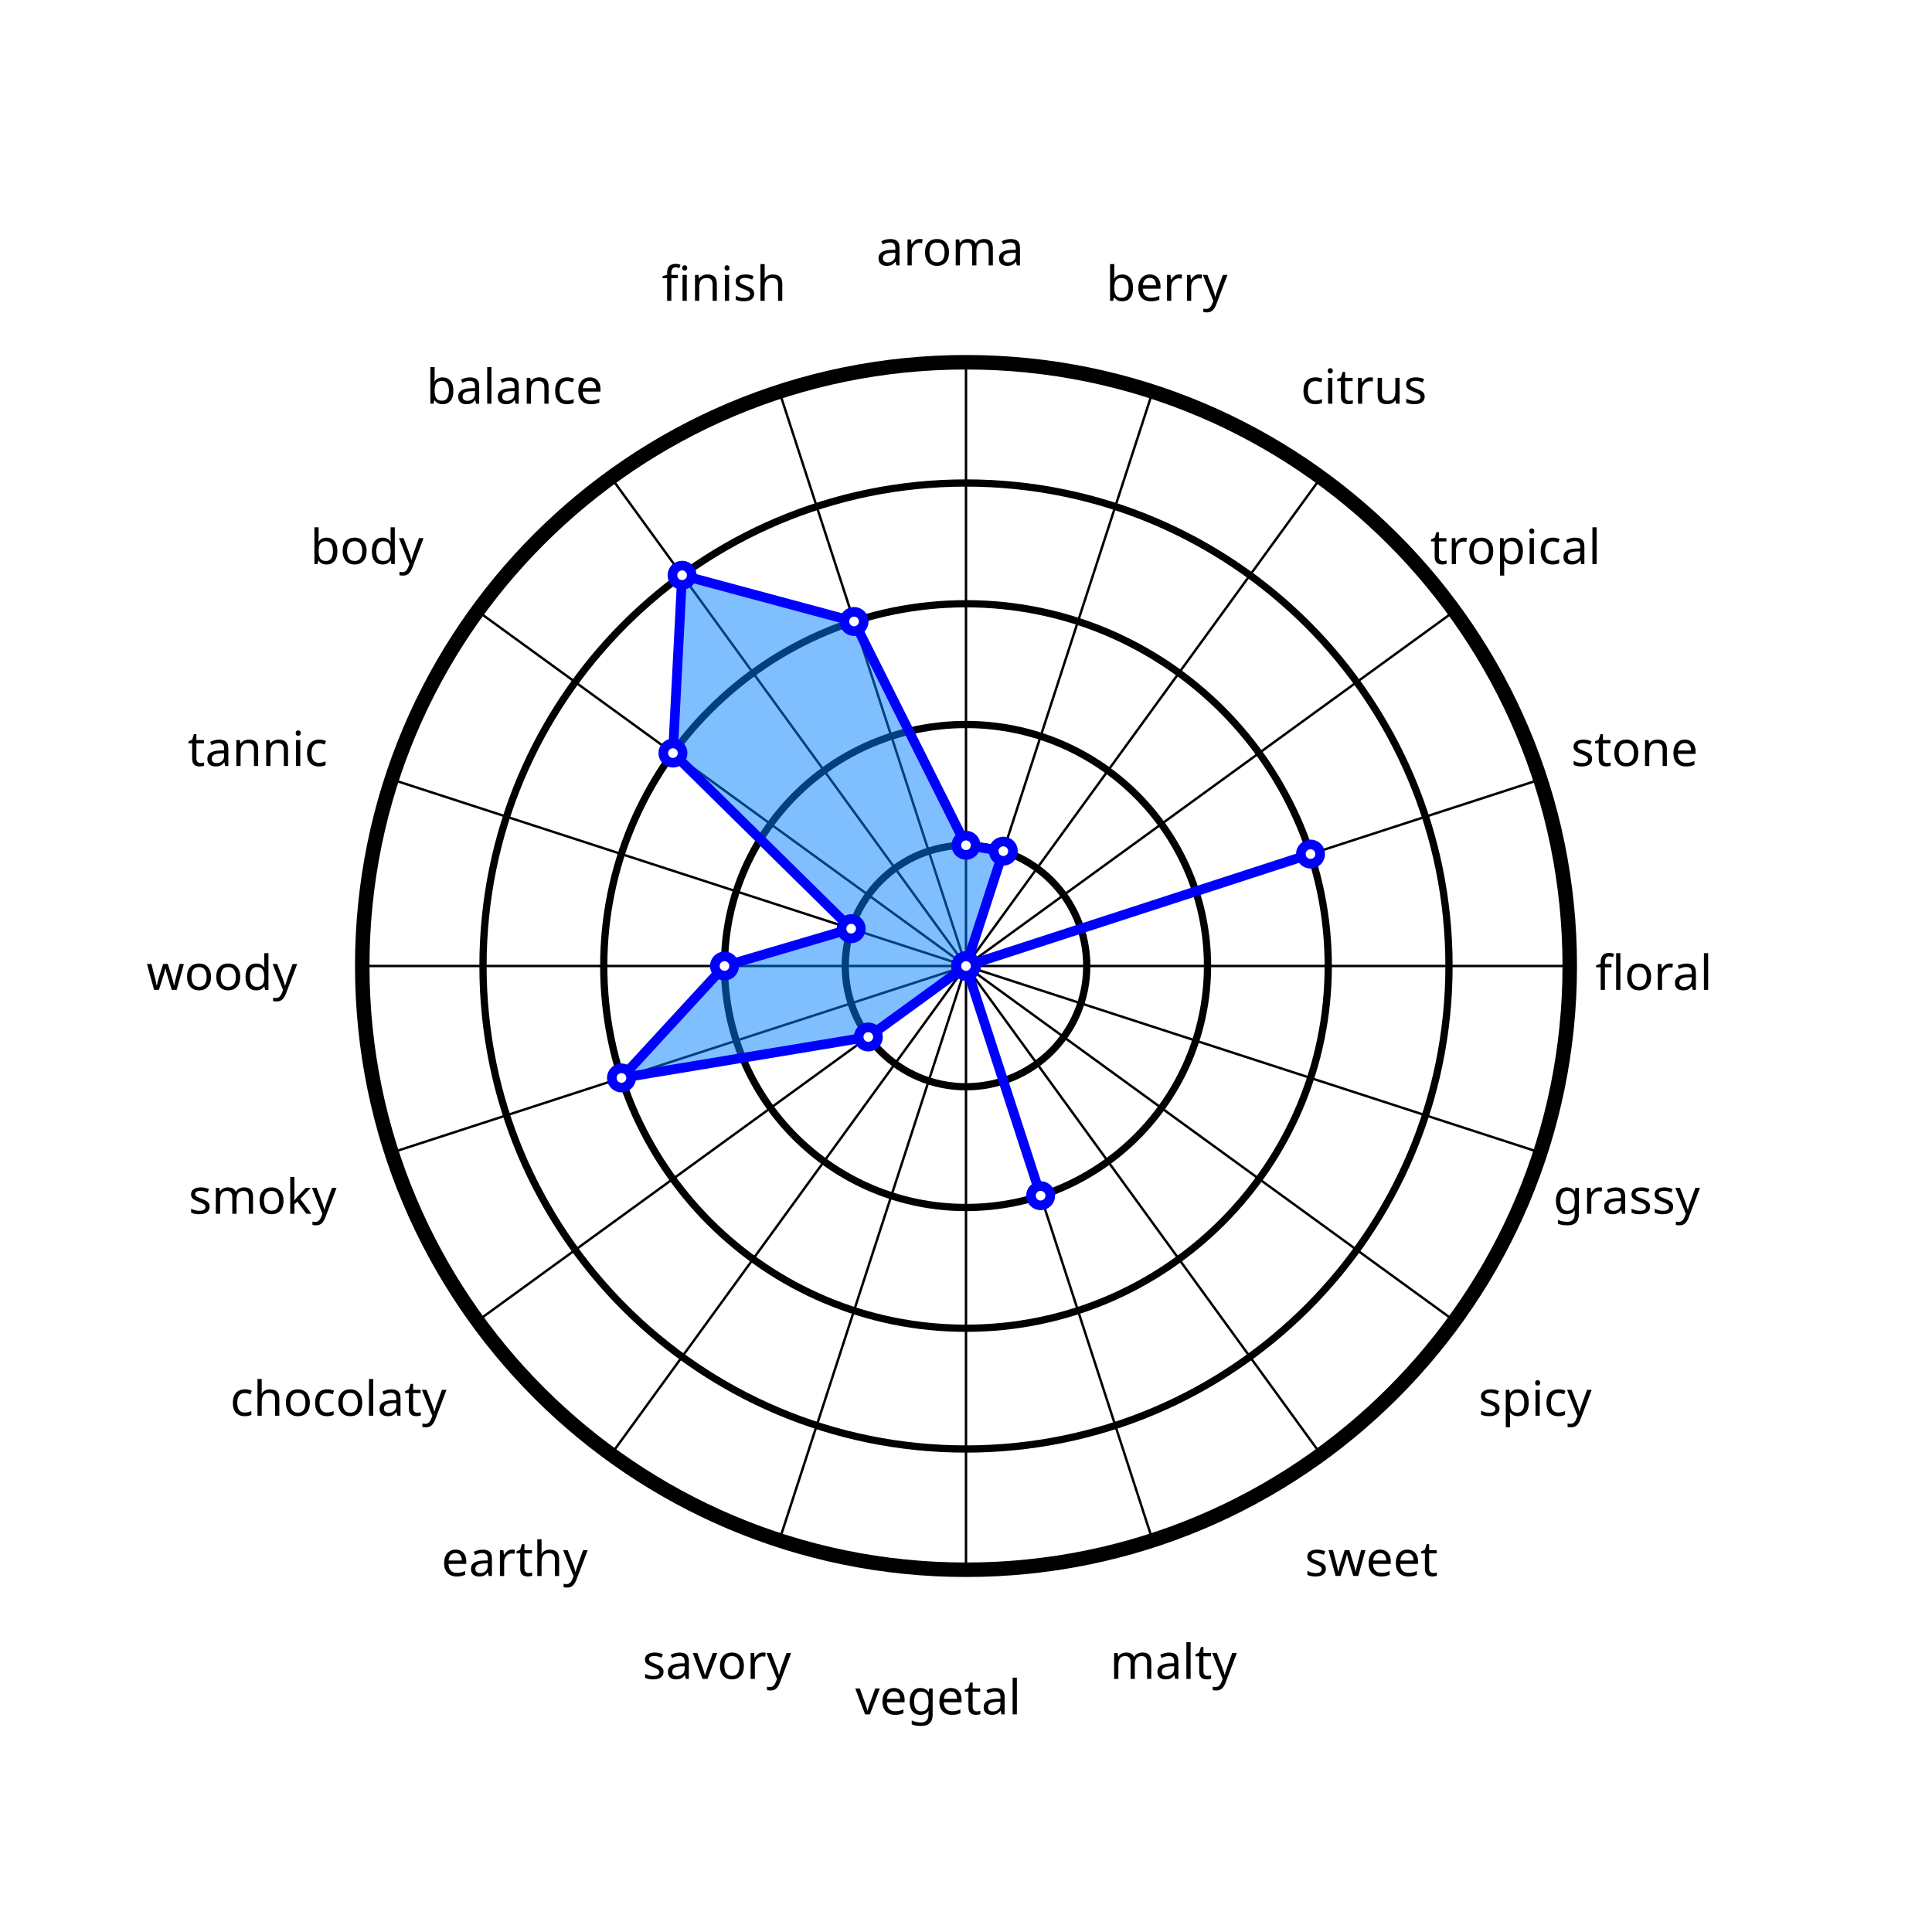
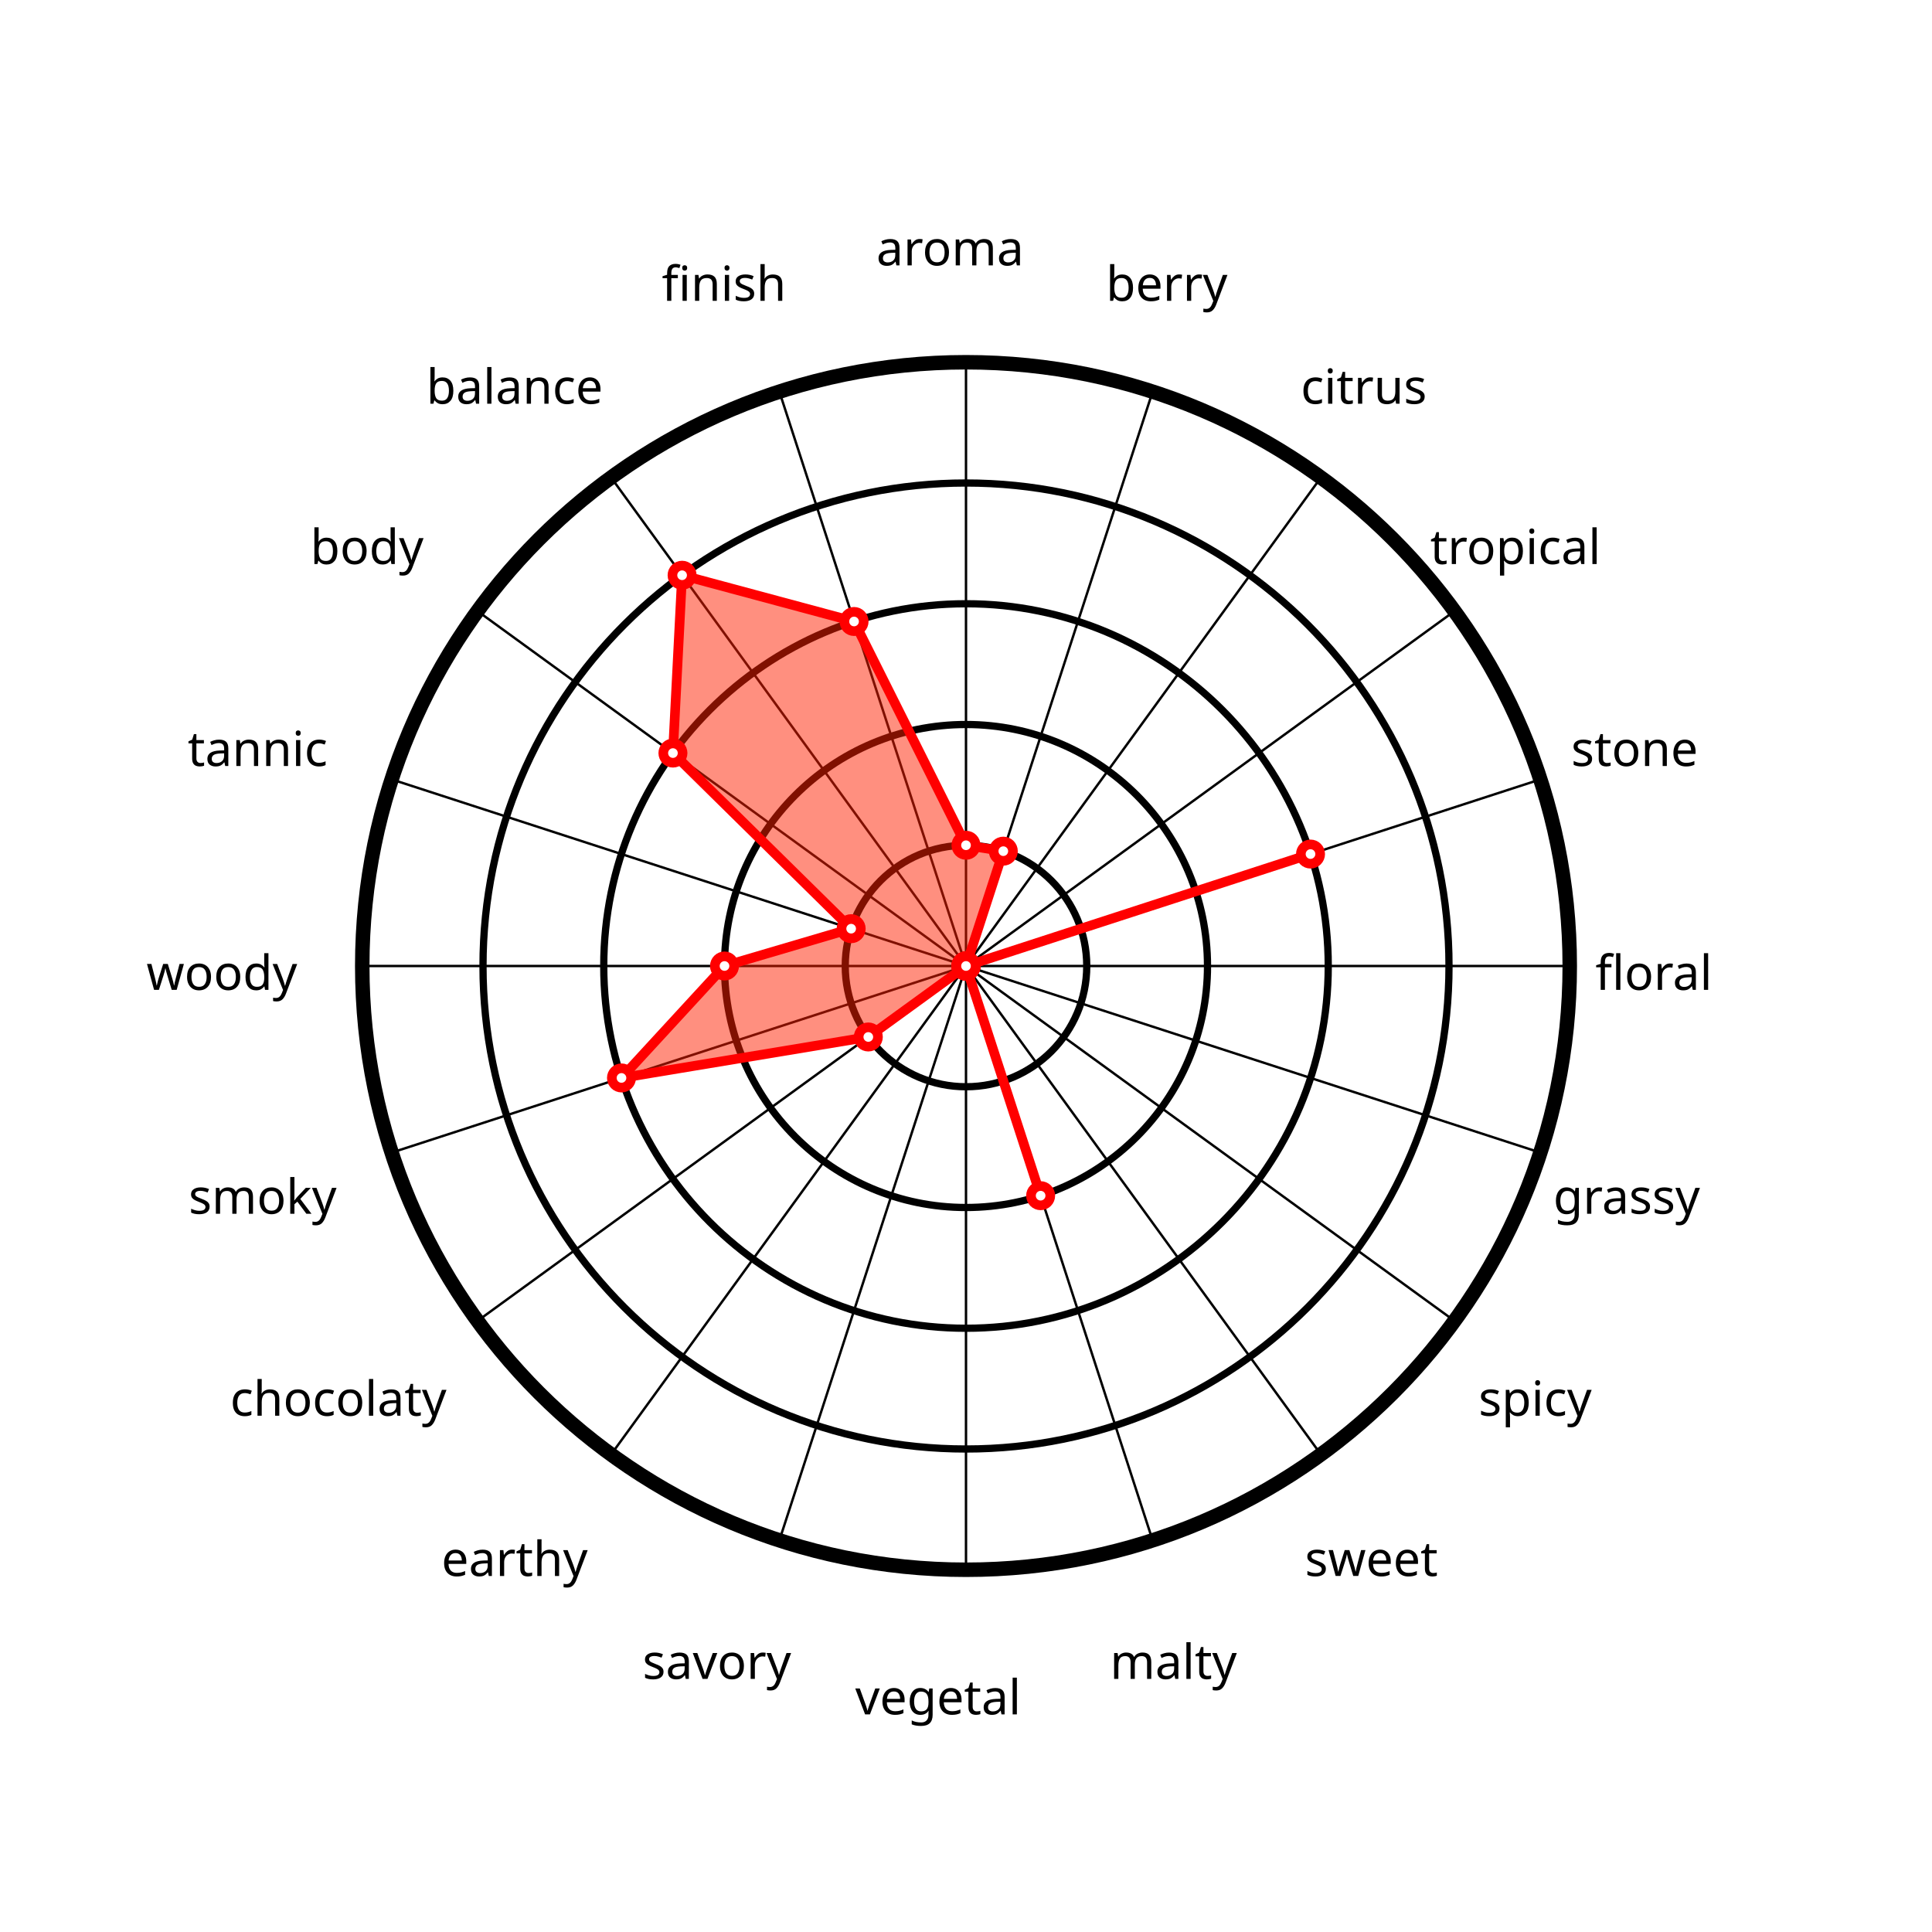
<svg xmlns="http://www.w3.org/2000/svg" id="d3wheel" class="wheel-container__flavor-wheel" viewBox="-400 -400 800 800" version="1.1" baseProfile="full" style="block-size:850px;height:850px;inline-size:850px;perspective-origin:425px 425px;transform-origin:425px 425px;width:850px;">
  <g class="flavor-wheel__ring-grid" style="block-size:auto;height:auto;inline-size:auto;overflow-block:visible;overflow-inline:visible;overflow-x:visible;overflow-y:visible;perspective-origin:400px 400px;transform-origin:0px 0px;width:auto;">
    <circle cx="0" cy="0" r="50" class="ring-grid__circle" style="block-size:auto;fill:none;height:auto;inline-size:auto;overflow-block:visible;overflow-inline:visible;overflow-x:visible;overflow-y:visible;perspective-origin:400px 400px;r:50px;stroke:rgb(0, 0, 0);stroke-width:3px;transform-origin:0px 0px;user-select:none;width:auto;" />
    <circle cx="0" cy="0" r="100" class="ring-grid__circle" style="block-size:auto;fill:none;height:auto;inline-size:auto;overflow-block:visible;overflow-inline:visible;overflow-x:visible;overflow-y:visible;perspective-origin:400px 400px;r:100px;stroke:rgb(0, 0, 0);stroke-width:3px;transform-origin:0px 0px;user-select:none;width:auto;" />
    <circle cx="0" cy="0" r="150" class="ring-grid__circle" style="block-size:auto;fill:none;height:auto;inline-size:auto;overflow-block:visible;overflow-inline:visible;overflow-x:visible;overflow-y:visible;perspective-origin:400px 400px;r:150px;stroke:rgb(0, 0, 0);stroke-width:3px;transform-origin:0px 0px;user-select:none;width:auto;" />
    <circle cx="0" cy="0" r="200" class="ring-grid__circle" style="block-size:auto;fill:none;height:auto;inline-size:auto;overflow-block:visible;overflow-inline:visible;overflow-x:visible;overflow-y:visible;perspective-origin:400px 400px;r:200px;stroke:rgb(0, 0, 0);stroke-width:3px;transform-origin:0px 0px;user-select:none;width:auto;" />
    <circle cx="0" cy="0" r="250" class="ring-grid__circle" style="block-size:auto;fill:none;height:auto;inline-size:auto;overflow-block:visible;overflow-inline:visible;overflow-x:visible;overflow-y:visible;perspective-origin:400px 400px;r:250px;stroke:rgb(0, 0, 0);stroke-width:6px;transform-origin:0px 0px;user-select:none;width:auto;" />
  </g>
  <g class="flavor-wheel__ray-grid" style="block-size:auto;height:auto;inline-size:auto;overflow-block:visible;overflow-inline:visible;overflow-x:visible;overflow-y:visible;perspective-origin:400px 400px;transform-origin:0px 0px;width:auto;">
    <line x1="0" y1="0" x2="250" y2="0" class="ray-grid__ray" style="block-size:auto;height:auto;inline-size:auto;overflow-block:visible;overflow-inline:visible;overflow-x:visible;overflow-y:visible;perspective-origin:400px 400px;stroke:rgb(0, 0, 0);transform-origin:0px 0px;user-select:none;width:auto;" />
    <line x1="0" y1="0" x2="237.764" y2="-77.254" class="ray-grid__ray" style="block-size:auto;height:auto;inline-size:auto;overflow-block:visible;overflow-inline:visible;overflow-x:visible;overflow-y:visible;perspective-origin:400px 400px;stroke:rgb(0, 0, 0);transform-origin:0px 0px;user-select:none;width:auto;" />
    <line x1="0" y1="0" x2="202.254" y2="-146.946" class="ray-grid__ray" style="block-size:auto;height:auto;inline-size:auto;overflow-block:visible;overflow-inline:visible;overflow-x:visible;overflow-y:visible;perspective-origin:400px 400px;stroke:rgb(0, 0, 0);transform-origin:0px 0px;user-select:none;width:auto;" />
    <line x1="0" y1="0" x2="146.946" y2="-202.254" class="ray-grid__ray" style="block-size:auto;height:auto;inline-size:auto;overflow-block:visible;overflow-inline:visible;overflow-x:visible;overflow-y:visible;perspective-origin:400px 400px;stroke:rgb(0, 0, 0);transform-origin:0px 0px;user-select:none;width:auto;" />
    <line x1="0" y1="0" x2="77.254" y2="-237.764" class="ray-grid__ray" style="block-size:auto;height:auto;inline-size:auto;overflow-block:visible;overflow-inline:visible;overflow-x:visible;overflow-y:visible;perspective-origin:400px 400px;stroke:rgb(0, 0, 0);transform-origin:0px 0px;user-select:none;width:auto;" />
    <line x1="0" y1="0" x2="1.5308084989341916e-14" y2="-250" class="ray-grid__ray" style="block-size:auto;height:auto;inline-size:auto;overflow-block:visible;overflow-inline:visible;overflow-x:visible;overflow-y:visible;perspective-origin:400px 400px;stroke:rgb(0, 0, 0);transform-origin:0px 0px;user-select:none;width:auto;" />
    <line x1="0" y1="0" x2="-77.254" y2="-237.764" class="ray-grid__ray" style="block-size:auto;height:auto;inline-size:auto;overflow-block:visible;overflow-inline:visible;overflow-x:visible;overflow-y:visible;perspective-origin:400px 400px;stroke:rgb(0, 0, 0);transform-origin:0px 0px;user-select:none;width:auto;" />
    <line x1="0" y1="0" x2="-146.946" y2="-202.254" class="ray-grid__ray" style="block-size:auto;height:auto;inline-size:auto;overflow-block:visible;overflow-inline:visible;overflow-x:visible;overflow-y:visible;perspective-origin:400px 400px;stroke:rgb(0, 0, 0);transform-origin:0px 0px;user-select:none;width:auto;" />
    <line x1="0" y1="0" x2="-202.254" y2="-146.946" class="ray-grid__ray" style="block-size:auto;height:auto;inline-size:auto;overflow-block:visible;overflow-inline:visible;overflow-x:visible;overflow-y:visible;perspective-origin:400px 400px;stroke:rgb(0, 0, 0);transform-origin:0px 0px;user-select:none;width:auto;" />
    <line x1="0" y1="0" x2="-237.764" y2="-77.254" class="ray-grid__ray" style="block-size:auto;height:auto;inline-size:auto;overflow-block:visible;overflow-inline:visible;overflow-x:visible;overflow-y:visible;perspective-origin:400px 400px;stroke:rgb(0, 0, 0);transform-origin:0px 0px;user-select:none;width:auto;" />
    <line x1="0" y1="0" x2="-250" y2="-3.061616997868383e-14" class="ray-grid__ray" style="block-size:auto;height:auto;inline-size:auto;overflow-block:visible;overflow-inline:visible;overflow-x:visible;overflow-y:visible;perspective-origin:400px 400px;stroke:rgb(0, 0, 0);transform-origin:0px 0px;user-select:none;width:auto;" />
    <line x1="0" y1="0" x2="-237.764" y2="77.254" class="ray-grid__ray" style="block-size:auto;height:auto;inline-size:auto;overflow-block:visible;overflow-inline:visible;overflow-x:visible;overflow-y:visible;perspective-origin:400px 400px;stroke:rgb(0, 0, 0);transform-origin:0px 0px;user-select:none;width:auto;" />
    <line x1="0" y1="0" x2="-202.254" y2="146.946" class="ray-grid__ray" style="block-size:auto;height:auto;inline-size:auto;overflow-block:visible;overflow-inline:visible;overflow-x:visible;overflow-y:visible;perspective-origin:400px 400px;stroke:rgb(0, 0, 0);transform-origin:0px 0px;user-select:none;width:auto;" />
    <line x1="0" y1="0" x2="-146.946" y2="202.254" class="ray-grid__ray" style="block-size:auto;height:auto;inline-size:auto;overflow-block:visible;overflow-inline:visible;overflow-x:visible;overflow-y:visible;perspective-origin:400px 400px;stroke:rgb(0, 0, 0);transform-origin:0px 0px;user-select:none;width:auto;" />
    <line x1="0" y1="0" x2="-77.254" y2="237.764" class="ray-grid__ray" style="block-size:auto;height:auto;inline-size:auto;overflow-block:visible;overflow-inline:visible;overflow-x:visible;overflow-y:visible;perspective-origin:400px 400px;stroke:rgb(0, 0, 0);transform-origin:0px 0px;user-select:none;width:auto;" />
    <line x1="0" y1="0" x2="-4.5924254968025744e-14" y2="250" class="ray-grid__ray" style="block-size:auto;height:auto;inline-size:auto;overflow-block:visible;overflow-inline:visible;overflow-x:visible;overflow-y:visible;perspective-origin:400px 400px;stroke:rgb(0, 0, 0);transform-origin:0px 0px;user-select:none;width:auto;" />
    <line x1="0" y1="0" x2="77.254" y2="237.764" class="ray-grid__ray" style="block-size:auto;height:auto;inline-size:auto;overflow-block:visible;overflow-inline:visible;overflow-x:visible;overflow-y:visible;perspective-origin:400px 400px;stroke:rgb(0, 0, 0);transform-origin:0px 0px;user-select:none;width:auto;" />
    <line x1="0" y1="0" x2="146.946" y2="202.254" class="ray-grid__ray" style="block-size:auto;height:auto;inline-size:auto;overflow-block:visible;overflow-inline:visible;overflow-x:visible;overflow-y:visible;perspective-origin:400px 400px;stroke:rgb(0, 0, 0);transform-origin:0px 0px;user-select:none;width:auto;" />
    <line x1="0" y1="0" x2="202.254" y2="146.946" class="ray-grid__ray" style="block-size:auto;height:auto;inline-size:auto;overflow-block:visible;overflow-inline:visible;overflow-x:visible;overflow-y:visible;perspective-origin:400px 400px;stroke:rgb(0, 0, 0);transform-origin:0px 0px;user-select:none;width:auto;" />
    <line x1="0" y1="0" x2="237.764" y2="77.254" class="ray-grid__ray" style="block-size:auto;height:auto;inline-size:auto;overflow-block:visible;overflow-inline:visible;overflow-x:visible;overflow-y:visible;perspective-origin:400px 400px;stroke:rgb(0, 0, 0);transform-origin:0px 0px;user-select:none;width:auto;" />
  </g>
  <g class="flavor-wheel__flavor-labels" style="block-size:auto;height:auto;inline-size:auto;overflow-block:visible;overflow-inline:visible;overflow-x:visible;overflow-y:visible;perspective-origin:400px 400px;transform-origin:0px 0px;width:auto;">
    <text class="flavor-labels__label" x="260.627" y="-10.118" style="block-size:auto;font-family:sans-serif;font-size:20px;height:auto;inline-size:auto;overflow-block:visible;overflow-inline:visible;overflow-x:visible;overflow-y:visible;perspective-origin:400px 400px;text-transform:uppercase;transform-origin:0px 0px;width:auto;">
      <tspan class="label__line" x="260.627" dy="1em" style="block-size:auto;font-family:sans-serif;font-size:20px;height:auto;inline-size:auto;overflow-block:visible;overflow-inline:visible;overflow-x:visible;overflow-y:visible;perspective-origin:41.333px 10.75px;text-transform:uppercase;transform-origin:0px 0px;width:auto;">floral</tspan>
    </text>
    <text class="flavor-labels__label" x="250.572" y="-102.823" style="block-size:auto;font-family:sans-serif;font-size:20px;height:auto;inline-size:auto;overflow-block:visible;overflow-inline:visible;overflow-x:visible;overflow-y:visible;perspective-origin:400px 400px;text-transform:uppercase;transform-origin:0px 0px;width:auto;">
      <tspan class="label__line" x="250.572" dy="1em" style="block-size:auto;font-family:sans-serif;font-size:20px;height:auto;inline-size:auto;overflow-block:visible;overflow-inline:visible;overflow-x:visible;overflow-y:visible;perspective-origin:36.417px 10.75px;text-transform:uppercase;transform-origin:0px 0px;width:auto;">stone</tspan>
    </text>
    <text class="flavor-labels__label" x="192.227" y="-186.453" style="block-size:auto;font-family:sans-serif;font-size:20px;height:auto;inline-size:auto;overflow-block:visible;overflow-inline:visible;overflow-x:visible;overflow-y:visible;perspective-origin:400px 400px;text-transform:uppercase;transform-origin:0px 0px;width:auto;">
      <tspan class="label__line" x="192.227" dy="1em" style="block-size:auto;font-family:sans-serif;font-size:20px;height:auto;inline-size:auto;overflow-block:visible;overflow-inline:visible;overflow-x:visible;overflow-y:visible;perspective-origin:53.133px 10.75px;text-transform:uppercase;transform-origin:0px 0px;width:auto;">tropical</tspan>
    </text>
    <text class="flavor-labels__label" x="138.641" y="-252.823" style="block-size:auto;font-family:sans-serif;font-size:20px;height:auto;inline-size:auto;overflow-block:visible;overflow-inline:visible;overflow-x:visible;overflow-y:visible;perspective-origin:400px 400px;text-transform:uppercase;transform-origin:0px 0px;width:auto;">
      <tspan class="label__line" x="138.641" dy="1em" style="block-size:auto;font-family:sans-serif;font-size:20px;height:auto;inline-size:auto;overflow-block:visible;overflow-inline:visible;overflow-x:visible;overflow-y:visible;perspective-origin:39.55px 10.75px;text-transform:uppercase;transform-origin:0px 0px;width:auto;">citrus</tspan>
    </text>
    <text class="flavor-labels__label" x="57.96" y="-295.435" style="block-size:auto;font-family:sans-serif;font-size:20px;height:auto;inline-size:auto;overflow-block:visible;overflow-inline:visible;overflow-x:visible;overflow-y:visible;perspective-origin:400px 400px;text-transform:uppercase;transform-origin:0px 0px;width:auto;">
      <tspan class="label__line" x="57.96" dy="1em" style="block-size:auto;font-family:sans-serif;font-size:20px;height:auto;inline-size:auto;overflow-block:visible;overflow-inline:visible;overflow-x:visible;overflow-y:visible;perspective-origin:36.417px 10.75px;text-transform:uppercase;transform-origin:0px 0px;width:auto;">berry</tspan>
    </text>
    <text class="flavor-labels__label" x="-37.137" y="-310.118" style="block-size:auto;font-family:sans-serif;font-size:20px;height:auto;inline-size:auto;overflow-block:visible;overflow-inline:visible;overflow-x:visible;overflow-y:visible;perspective-origin:400px 400px;text-transform:uppercase;transform-origin:0px 0px;width:auto;">
      <tspan class="label__line" x="-37.137" dy="1em" style="block-size:auto;font-family:sans-serif;font-size:20px;height:auto;inline-size:auto;overflow-block:visible;overflow-inline:visible;overflow-x:visible;overflow-y:visible;perspective-origin:38.958px 10.75px;text-transform:uppercase;transform-origin:0px 0px;width:auto;">aroma</tspan>
    </text>
    <text class="flavor-labels__label" x="-125.952" y="-295.435" style="block-size:auto;font-family:sans-serif;font-size:20px;height:auto;inline-size:auto;overflow-block:visible;overflow-inline:visible;overflow-x:visible;overflow-y:visible;perspective-origin:400px 400px;text-transform:uppercase;transform-origin:0px 0px;width:auto;">
      <tspan class="label__line" x="-125.952" dy="1em" style="block-size:auto;font-family:sans-serif;font-size:20px;height:auto;inline-size:auto;overflow-block:visible;overflow-inline:visible;overflow-x:visible;overflow-y:visible;perspective-origin:34.825px 10.75px;text-transform:uppercase;transform-origin:0px 0px;width:auto;">finish</tspan>
    </text>
    <text class="flavor-labels__label" x="-223.481" y="-252.823" style="block-size:auto;font-family:sans-serif;font-size:20px;height:auto;inline-size:auto;overflow-block:visible;overflow-inline:visible;overflow-x:visible;overflow-y:visible;perspective-origin:400px 400px;text-transform:uppercase;transform-origin:0px 0px;width:auto;">
      <tspan class="label__line" x="-223.481" dy="1em" style="block-size:auto;font-family:sans-serif;font-size:20px;height:auto;inline-size:auto;overflow-block:visible;overflow-inline:visible;overflow-x:visible;overflow-y:visible;perspective-origin:49.592px 10.75px;text-transform:uppercase;transform-origin:0px 0px;width:auto;">balance</tspan>
    </text>
    <text class="flavor-labels__label" x="-271.513" y="-186.453" style="block-size:auto;font-family:sans-serif;font-size:20px;height:auto;inline-size:auto;overflow-block:visible;overflow-inline:visible;overflow-x:visible;overflow-y:visible;perspective-origin:400px 400px;text-transform:uppercase;transform-origin:0px 0px;width:auto;">
      <tspan class="label__line" x="-271.513" dy="1em" style="block-size:auto;font-family:sans-serif;font-size:20px;height:auto;inline-size:auto;overflow-block:visible;overflow-inline:visible;overflow-x:visible;overflow-y:visible;perspective-origin:30.108px 10.75px;text-transform:uppercase;transform-origin:0px 0px;width:auto;">body</tspan>
    </text>
    <text class="flavor-labels__label" x="-322.274" y="-102.823" style="block-size:auto;font-family:sans-serif;font-size:20px;height:auto;inline-size:auto;overflow-block:visible;overflow-inline:visible;overflow-x:visible;overflow-y:visible;perspective-origin:400px 400px;text-transform:uppercase;transform-origin:0px 0px;width:auto;">
      <tspan class="label__line" x="-322.274" dy="1em" style="block-size:auto;font-family:sans-serif;font-size:20px;height:auto;inline-size:auto;overflow-block:visible;overflow-inline:visible;overflow-x:visible;overflow-y:visible;perspective-origin:38.767px 10.75px;text-transform:uppercase;transform-origin:0px 0px;width:auto;">tannic</tspan>
    </text>
    <text class="flavor-labels__label" x="-339.357" y="-10.118" style="block-size:auto;font-family:sans-serif;font-size:20px;height:auto;inline-size:auto;overflow-block:visible;overflow-inline:visible;overflow-x:visible;overflow-y:visible;perspective-origin:400px 400px;text-transform:uppercase;transform-origin:0px 0px;width:auto;">
      <tspan class="label__line" x="-339.357" dy="1em" style="block-size:auto;font-family:sans-serif;font-size:20px;height:auto;inline-size:auto;overflow-block:visible;overflow-inline:visible;overflow-x:visible;overflow-y:visible;perspective-origin:41.317px 10.75px;text-transform:uppercase;transform-origin:0px 0px;width:auto;">woody</tspan>
    </text>
    <text class="flavor-labels__label" x="-321.897" y="82.587" style="block-size:auto;font-family:sans-serif;font-size:20px;height:auto;inline-size:auto;overflow-block:visible;overflow-inline:visible;overflow-x:visible;overflow-y:visible;perspective-origin:400px 400px;text-transform:uppercase;transform-origin:0px 0px;width:auto;">
      <tspan class="label__line" x="-321.897" dy="1em" style="block-size:auto;font-family:sans-serif;font-size:20px;height:auto;inline-size:auto;overflow-block:visible;overflow-inline:visible;overflow-x:visible;overflow-y:visible;perspective-origin:38.367px 10.75px;text-transform:uppercase;transform-origin:0px 0px;width:auto;">smoky</tspan>
    </text>
    <text class="flavor-labels__label" x="-304.674" y="166.218" style="block-size:auto;font-family:sans-serif;font-size:20px;height:auto;inline-size:auto;overflow-block:visible;overflow-inline:visible;overflow-x:visible;overflow-y:visible;perspective-origin:400px 400px;text-transform:uppercase;transform-origin:0px 0px;width:auto;">
      <tspan class="label__line" x="-304.674" dy="1em" style="block-size:auto;font-family:sans-serif;font-size:20px;height:auto;inline-size:auto;overflow-block:visible;overflow-inline:visible;overflow-x:visible;overflow-y:visible;perspective-origin:65.342px 10.75px;text-transform:uppercase;transform-origin:0px 0px;width:auto;">chocolaty</tspan>
    </text>
    <text class="flavor-labels__label" x="-217.19" y="232.587" style="block-size:auto;font-family:sans-serif;font-size:20px;height:auto;inline-size:auto;overflow-block:visible;overflow-inline:visible;overflow-x:visible;overflow-y:visible;perspective-origin:400px 400px;text-transform:uppercase;transform-origin:0px 0px;width:auto;">
      <tspan class="label__line" x="-217.19" dy="1em" style="block-size:auto;font-family:sans-serif;font-size:20px;height:auto;inline-size:auto;overflow-block:visible;overflow-inline:visible;overflow-x:visible;overflow-y:visible;perspective-origin:42.908px 10.75px;text-transform:uppercase;transform-origin:0px 0px;width:auto;">earthy</tspan>
    </text>
    <text class="flavor-labels__label" x="-133.936" y="275.199" style="block-size:auto;font-family:sans-serif;font-size:20px;height:auto;inline-size:auto;overflow-block:visible;overflow-inline:visible;overflow-x:visible;overflow-y:visible;perspective-origin:400px 400px;text-transform:uppercase;transform-origin:0px 0px;width:auto;">
      <tspan class="label__line" x="-133.936" dy="1em" style="block-size:auto;font-family:sans-serif;font-size:20px;height:auto;inline-size:auto;overflow-block:visible;overflow-inline:visible;overflow-x:visible;overflow-y:visible;perspective-origin:43.308px 10.75px;text-transform:uppercase;transform-origin:0px 0px;width:auto;">savory</tspan>
    </text>
    <text class="flavor-labels__label" x="-45.851" y="289.882" style="block-size:auto;font-family:sans-serif;font-size:20px;height:auto;inline-size:auto;overflow-block:visible;overflow-inline:visible;overflow-x:visible;overflow-y:visible;perspective-origin:400px 400px;text-transform:uppercase;transform-origin:0px 0px;width:auto;">
      <tspan class="label__line" x="-45.851" dy="1em" style="block-size:auto;font-family:sans-serif;font-size:20px;height:auto;inline-size:auto;overflow-block:visible;overflow-inline:visible;overflow-x:visible;overflow-y:visible;perspective-origin:48.217px 10.75px;text-transform:uppercase;transform-origin:0px 0px;width:auto;">vegetal</tspan>
    </text>
    <text class="flavor-labels__label" x="59.638" y="275.199" style="block-size:auto;font-family:sans-serif;font-size:20px;height:auto;inline-size:auto;overflow-block:visible;overflow-inline:visible;overflow-x:visible;overflow-y:visible;perspective-origin:400px 400px;text-transform:uppercase;transform-origin:0px 0px;width:auto;">
      <tspan class="label__line" x="59.638" dy="1em" style="block-size:auto;font-family:sans-serif;font-size:20px;height:auto;inline-size:auto;overflow-block:visible;overflow-inline:visible;overflow-x:visible;overflow-y:visible;perspective-origin:34.633px 10.75px;text-transform:uppercase;transform-origin:0px 0px;width:auto;">malty</tspan>
    </text>
    <text class="flavor-labels__label" x="140.32" y="232.587" style="block-size:auto;font-family:sans-serif;font-size:20px;height:auto;inline-size:auto;overflow-block:visible;overflow-inline:visible;overflow-x:visible;overflow-y:visible;perspective-origin:400px 400px;text-transform:uppercase;transform-origin:0px 0px;width:auto;">
      <tspan class="label__line" x="140.32" dy="1em" style="block-size:auto;font-family:sans-serif;font-size:20px;height:auto;inline-size:auto;overflow-block:visible;overflow-inline:visible;overflow-x:visible;overflow-y:visible;perspective-origin:37.767px 10.75px;text-transform:uppercase;transform-origin:0px 0px;width:auto;">sweet</tspan>
    </text>
    <text class="flavor-labels__label" x="212.235" y="166.218" style="block-size:auto;font-family:sans-serif;font-size:20px;height:auto;inline-size:auto;overflow-block:visible;overflow-inline:visible;overflow-x:visible;overflow-y:visible;perspective-origin:400px 400px;text-transform:uppercase;transform-origin:0px 0px;width:auto;">
      <tspan class="label__line" x="212.235" dy="1em" style="block-size:auto;font-family:sans-serif;font-size:20px;height:auto;inline-size:auto;overflow-block:visible;overflow-inline:visible;overflow-x:visible;overflow-y:visible;perspective-origin:31.875px 10.75px;text-transform:uppercase;transform-origin:0px 0px;width:auto;">spicy</tspan>
    </text>
    <text class="flavor-labels__label" x="243.176" y="82.587" style="block-size:auto;font-family:sans-serif;font-size:20px;height:auto;inline-size:auto;overflow-block:visible;overflow-inline:visible;overflow-x:visible;overflow-y:visible;perspective-origin:400px 400px;text-transform:uppercase;transform-origin:0px 0px;width:auto;">
      <tspan class="label__line" x="243.176" dy="1em" style="block-size:auto;font-family:sans-serif;font-size:20px;height:auto;inline-size:auto;overflow-block:visible;overflow-inline:visible;overflow-x:visible;overflow-y:visible;perspective-origin:44.275px 10.75px;text-transform:uppercase;transform-origin:0px 0px;width:auto;">grassy</tspan>
    </text>
  </g>
  <g class="flavor-wheel__data-polyline" style="block-size:auto;height:auto;inline-size:auto;overflow-block:visible;overflow-inline:visible;overflow-x:visible;overflow-y:visible;perspective-origin:400px 400px;transform-origin:0px 0px;width:auto;">
-     <path class="data-polyline__path" d="M0,0L142.658,-46.353L0,0L0,0L15.451,-47.553L3.061616997868383e-15,-50L-46.353,-142.658L-117.557,-161.803L-121.353,-88.168L-47.553,-15.451L-100,-1.2246467991473532e-14L-142.658,46.353L-40.451,29.389L0,0L0,0L0,0L30.902,95.106L0,0L0,0L0,0L0,0" style="block-size:auto;d:path(&quot;M 0 0 L 142.658 -46.353 L 0 0 L 0 0 L 15.451 -47.553 L 3.06162e-15 -50 L -46.353 -142.658 L -117.557 -161.803 L -121.353 -88.168 L -47.553 -15.451 L -100 -1.22465e-14 L -142.658 46.353 L -40.451 29.389 L 0 0 L 0 0 L 0 0 L 30.902 95.106 L 0 0 L 0 0 L 0 0 L 0 0&quot;);fill:rgba(0, 128, 255, 0.5);height:auto;inline-size:auto;overflow-block:visible;overflow-inline:visible;overflow-x:visible;overflow-y:visible;perspective-origin:400px 400px;stroke:rgb(0, 0, 255);stroke-width:4px;transform-origin:0px 0px;user-select:none;width:auto;" />
+     <path class="data-polyline__path" d="M0,0L142.658,-46.353L0,0L0,0L15.451,-47.553L3.061616997868383e-15,-50L-46.353,-142.658L-117.557,-161.803L-121.353,-88.168L-47.553,-15.451L-100,-1.2246467991473532e-14L-142.658,46.353L-40.451,29.389L0,0L0,0L0,0L30.902,95.106L0,0L0,0L0,0L0,0" style="block-size:auto;d:path(&quot;M 0 0 L 142.658 -46.353 L 0 0 L 0 0 L 15.451 -47.553 L 3.06162e-15 -50 L -46.353 -142.658 L -117.557 -161.803 L -121.353 -88.168 L -47.553 -15.451 L -100 -1.22465e-14 L -142.658 46.353 L -40.451 29.389 L 0 0 L 0 0 L 0 0 L 30.902 95.106 L 0 0 L 0 0 L 0 0 L 0 0&quot;);fill:rgba(255, 32, 0, 0.5);height:auto;inline-size:auto;overflow-block:visible;overflow-inline:visible;overflow-x:visible;overflow-y:visible;perspective-origin:400px 400px;stroke:rgb(255, 0, 0);stroke-width:4px;transform-origin:0px 0px;user-select:none;width:auto;" />
  </g>
  <g class="flavor-wheel__data-points" style="block-size:auto;height:auto;inline-size:auto;overflow-block:visible;overflow-inline:visible;overflow-x:visible;overflow-y:visible;perspective-origin:400px 400px;transform-origin:0px 0px;width:auto;">
    <g class="data-points__point-group" style="block-size:auto;height:auto;inline-size:auto;overflow-block:visible;overflow-inline:visible;overflow-x:visible;overflow-y:visible;perspective-origin:400px 400px;transform-origin:0px 0px;width:auto;">
-       <circle class="data-points__point" r="4" cx="0" cy="0" style="block-size:auto;fill:rgb(255, 255, 255);height:auto;inline-size:auto;overflow-block:visible;overflow-inline:visible;overflow-x:visible;overflow-y:visible;perspective-origin:400px 400px;r:4px;stroke:rgb(0, 0, 255);stroke-width:4px;transform-origin:0px 0px;user-select:none;width:auto;" />
-       <circle class="data-points__point" r="4" cx="142.658" cy="-46.353" style="block-size:auto;cx:142.658px;cy:-46.353px;fill:rgb(255, 255, 255);height:auto;inline-size:auto;overflow-block:visible;overflow-inline:visible;overflow-x:visible;overflow-y:visible;perspective-origin:400px 400px;r:4px;stroke:rgb(0, 0, 255);stroke-width:4px;transform-origin:0px 0px;user-select:none;width:auto;" />
-       <circle class="data-points__point" r="4" cx="0" cy="0" style="block-size:auto;fill:rgb(255, 255, 255);height:auto;inline-size:auto;overflow-block:visible;overflow-inline:visible;overflow-x:visible;overflow-y:visible;perspective-origin:400px 400px;r:4px;stroke:rgb(0, 0, 255);stroke-width:4px;transform-origin:0px 0px;user-select:none;width:auto;" />
-       <circle class="data-points__point" r="4" cx="0" cy="0" style="block-size:auto;fill:rgb(255, 255, 255);height:auto;inline-size:auto;overflow-block:visible;overflow-inline:visible;overflow-x:visible;overflow-y:visible;perspective-origin:400px 400px;r:4px;stroke:rgb(0, 0, 255);stroke-width:4px;transform-origin:0px 0px;user-select:none;width:auto;" />
-       <circle class="data-points__point" r="4" cx="15.451" cy="-47.553" style="block-size:auto;cx:15.451px;cy:-47.553px;fill:rgb(255, 255, 255);height:auto;inline-size:auto;overflow-block:visible;overflow-inline:visible;overflow-x:visible;overflow-y:visible;perspective-origin:400px 400px;r:4px;stroke:rgb(0, 0, 255);stroke-width:4px;transform-origin:0px 0px;user-select:none;width:auto;" />
-       <circle class="data-points__point" r="4" cx="3.061616997868383e-15" cy="-50" style="block-size:auto;cx:3.06162e-15px;cy:-50px;fill:rgb(255, 255, 255);height:auto;inline-size:auto;overflow-block:visible;overflow-inline:visible;overflow-x:visible;overflow-y:visible;perspective-origin:400px 400px;r:4px;stroke:rgb(0, 0, 255);stroke-width:4px;transform-origin:0px 0px;user-select:none;width:auto;" />
-       <circle class="data-points__point" r="4" cx="-46.353" cy="-142.658" style="block-size:auto;cx:-46.353px;cy:-142.658px;fill:rgb(255, 255, 255);height:auto;inline-size:auto;overflow-block:visible;overflow-inline:visible;overflow-x:visible;overflow-y:visible;perspective-origin:400px 400px;r:4px;stroke:rgb(0, 0, 255);stroke-width:4px;transform-origin:0px 0px;user-select:none;width:auto;" />
-       <circle class="data-points__point" r="4" cx="-117.557" cy="-161.803" style="block-size:auto;cx:-117.557px;cy:-161.803px;fill:rgb(255, 255, 255);height:auto;inline-size:auto;overflow-block:visible;overflow-inline:visible;overflow-x:visible;overflow-y:visible;perspective-origin:400px 400px;r:4px;stroke:rgb(0, 0, 255);stroke-width:4px;transform-origin:0px 0px;user-select:none;width:auto;" />
-       <circle class="data-points__point" r="4" cx="-121.353" cy="-88.168" style="block-size:auto;cx:-121.353px;cy:-88.168px;fill:rgb(255, 255, 255);height:auto;inline-size:auto;overflow-block:visible;overflow-inline:visible;overflow-x:visible;overflow-y:visible;perspective-origin:400px 400px;r:4px;stroke:rgb(0, 0, 255);stroke-width:4px;transform-origin:0px 0px;user-select:none;width:auto;" />
-       <circle class="data-points__point" r="4" cx="-47.553" cy="-15.451" style="block-size:auto;cx:-47.553px;cy:-15.451px;fill:rgb(255, 255, 255);height:auto;inline-size:auto;overflow-block:visible;overflow-inline:visible;overflow-x:visible;overflow-y:visible;perspective-origin:400px 400px;r:4px;stroke:rgb(0, 0, 255);stroke-width:4px;transform-origin:0px 0px;user-select:none;width:auto;" />
-       <circle class="data-points__point" r="4" cx="-100" cy="-1.2246467991473532e-14" style="block-size:auto;cx:-100px;cy:-1.22465e-14px;fill:rgb(255, 255, 255);height:auto;inline-size:auto;overflow-block:visible;overflow-inline:visible;overflow-x:visible;overflow-y:visible;perspective-origin:400px 400px;r:4px;stroke:rgb(0, 0, 255);stroke-width:4px;transform-origin:0px 0px;user-select:none;width:auto;" />
-       <circle class="data-points__point" r="4" cx="-142.658" cy="46.353" style="block-size:auto;cx:-142.658px;cy:46.353px;fill:rgb(255, 255, 255);height:auto;inline-size:auto;overflow-block:visible;overflow-inline:visible;overflow-x:visible;overflow-y:visible;perspective-origin:400px 400px;r:4px;stroke:rgb(0, 0, 255);stroke-width:4px;transform-origin:0px 0px;user-select:none;width:auto;" />
-       <circle class="data-points__point" r="4" cx="-40.451" cy="29.389" style="block-size:auto;cx:-40.451px;cy:29.389px;fill:rgb(255, 255, 255);height:auto;inline-size:auto;overflow-block:visible;overflow-inline:visible;overflow-x:visible;overflow-y:visible;perspective-origin:400px 400px;r:4px;stroke:rgb(0, 0, 255);stroke-width:4px;transform-origin:0px 0px;user-select:none;width:auto;" />
-       <circle class="data-points__point" r="4" cx="0" cy="0" style="block-size:auto;fill:rgb(255, 255, 255);height:auto;inline-size:auto;overflow-block:visible;overflow-inline:visible;overflow-x:visible;overflow-y:visible;perspective-origin:400px 400px;r:4px;stroke:rgb(0, 0, 255);stroke-width:4px;transform-origin:0px 0px;user-select:none;width:auto;" />
-       <circle class="data-points__point" r="4" cx="0" cy="0" style="block-size:auto;fill:rgb(255, 255, 255);height:auto;inline-size:auto;overflow-block:visible;overflow-inline:visible;overflow-x:visible;overflow-y:visible;perspective-origin:400px 400px;r:4px;stroke:rgb(0, 0, 255);stroke-width:4px;transform-origin:0px 0px;user-select:none;width:auto;" />
-       <circle class="data-points__point" r="4" cx="0" cy="0" style="block-size:auto;fill:rgb(255, 255, 255);height:auto;inline-size:auto;overflow-block:visible;overflow-inline:visible;overflow-x:visible;overflow-y:visible;perspective-origin:400px 400px;r:4px;stroke:rgb(0, 0, 255);stroke-width:4px;transform-origin:0px 0px;user-select:none;width:auto;" />
-       <circle class="data-points__point" r="4" cx="30.902" cy="95.106" style="block-size:auto;cx:30.902px;cy:95.106px;fill:rgb(255, 255, 255);height:auto;inline-size:auto;overflow-block:visible;overflow-inline:visible;overflow-x:visible;overflow-y:visible;perspective-origin:400px 400px;r:4px;stroke:rgb(0, 0, 255);stroke-width:4px;transform-origin:0px 0px;user-select:none;width:auto;" />
-       <circle class="data-points__point" r="4" cx="0" cy="0" style="block-size:auto;fill:rgb(255, 255, 255);height:auto;inline-size:auto;overflow-block:visible;overflow-inline:visible;overflow-x:visible;overflow-y:visible;perspective-origin:400px 400px;r:4px;stroke:rgb(0, 0, 255);stroke-width:4px;transform-origin:0px 0px;user-select:none;width:auto;" />
-       <circle class="data-points__point" r="4" cx="0" cy="0" style="block-size:auto;fill:rgb(255, 255, 255);height:auto;inline-size:auto;overflow-block:visible;overflow-inline:visible;overflow-x:visible;overflow-y:visible;perspective-origin:400px 400px;r:4px;stroke:rgb(0, 0, 255);stroke-width:4px;transform-origin:0px 0px;user-select:none;width:auto;" />
-       <circle class="data-points__point" r="4" cx="0" cy="0" style="block-size:auto;fill:rgb(255, 255, 255);height:auto;inline-size:auto;overflow-block:visible;overflow-inline:visible;overflow-x:visible;overflow-y:visible;perspective-origin:400px 400px;r:4px;stroke:rgb(0, 0, 255);stroke-width:4px;transform-origin:0px 0px;user-select:none;width:auto;" />
+       <circle class="data-points__point" r="4" cx="0" cy="0" style="block-size:auto;fill:rgb(255, 255, 255);height:auto;inline-size:auto;overflow-block:visible;overflow-inline:visible;overflow-x:visible;overflow-y:visible;perspective-origin:400px 400px;r:4px;stroke:rgb(255, 0, 0);stroke-width:4px;transform-origin:0px 0px;user-select:none;width:auto;" />
+       <circle class="data-points__point" r="4" cx="142.658" cy="-46.353" style="block-size:auto;cx:142.658px;cy:-46.353px;fill:rgb(255, 255, 255);height:auto;inline-size:auto;overflow-block:visible;overflow-inline:visible;overflow-x:visible;overflow-y:visible;perspective-origin:400px 400px;r:4px;stroke:rgb(255, 0, 0);stroke-width:4px;transform-origin:0px 0px;user-select:none;width:auto;" />
+       <circle class="data-points__point" r="4" cx="0" cy="0" style="block-size:auto;fill:rgb(255, 255, 255);height:auto;inline-size:auto;overflow-block:visible;overflow-inline:visible;overflow-x:visible;overflow-y:visible;perspective-origin:400px 400px;r:4px;stroke:rgb(255, 0, 0);stroke-width:4px;transform-origin:0px 0px;user-select:none;width:auto;" />
+       <circle class="data-points__point" r="4" cx="0" cy="0" style="block-size:auto;fill:rgb(255, 255, 255);height:auto;inline-size:auto;overflow-block:visible;overflow-inline:visible;overflow-x:visible;overflow-y:visible;perspective-origin:400px 400px;r:4px;stroke:rgb(255, 0, 0);stroke-width:4px;transform-origin:0px 0px;user-select:none;width:auto;" />
+       <circle class="data-points__point" r="4" cx="15.451" cy="-47.553" style="block-size:auto;cx:15.451px;cy:-47.553px;fill:rgb(255, 255, 255);height:auto;inline-size:auto;overflow-block:visible;overflow-inline:visible;overflow-x:visible;overflow-y:visible;perspective-origin:400px 400px;r:4px;stroke:rgb(255, 0, 0);stroke-width:4px;transform-origin:0px 0px;user-select:none;width:auto;" />
+       <circle class="data-points__point" r="4" cx="3.061616997868383e-15" cy="-50" style="block-size:auto;cx:3.06162e-15px;cy:-50px;fill:rgb(255, 255, 255);height:auto;inline-size:auto;overflow-block:visible;overflow-inline:visible;overflow-x:visible;overflow-y:visible;perspective-origin:400px 400px;r:4px;stroke:rgb(255, 0, 0);stroke-width:4px;transform-origin:0px 0px;user-select:none;width:auto;" />
+       <circle class="data-points__point" r="4" cx="-46.353" cy="-142.658" style="block-size:auto;cx:-46.353px;cy:-142.658px;fill:rgb(255, 255, 255);height:auto;inline-size:auto;overflow-block:visible;overflow-inline:visible;overflow-x:visible;overflow-y:visible;perspective-origin:400px 400px;r:4px;stroke:rgb(255, 0, 0);stroke-width:4px;transform-origin:0px 0px;user-select:none;width:auto;" />
+       <circle class="data-points__point" r="4" cx="-117.557" cy="-161.803" style="block-size:auto;cx:-117.557px;cy:-161.803px;fill:rgb(255, 255, 255);height:auto;inline-size:auto;overflow-block:visible;overflow-inline:visible;overflow-x:visible;overflow-y:visible;perspective-origin:400px 400px;r:4px;stroke:rgb(255, 0, 0);stroke-width:4px;transform-origin:0px 0px;user-select:none;width:auto;" />
+       <circle class="data-points__point" r="4" cx="-121.353" cy="-88.168" style="block-size:auto;cx:-121.353px;cy:-88.168px;fill:rgb(255, 255, 255);height:auto;inline-size:auto;overflow-block:visible;overflow-inline:visible;overflow-x:visible;overflow-y:visible;perspective-origin:400px 400px;r:4px;stroke:rgb(255, 0, 0);stroke-width:4px;transform-origin:0px 0px;user-select:none;width:auto;" />
+       <circle class="data-points__point" r="4" cx="-47.553" cy="-15.451" style="block-size:auto;cx:-47.553px;cy:-15.451px;fill:rgb(255, 255, 255);height:auto;inline-size:auto;overflow-block:visible;overflow-inline:visible;overflow-x:visible;overflow-y:visible;perspective-origin:400px 400px;r:4px;stroke:rgb(255, 0, 0);stroke-width:4px;transform-origin:0px 0px;user-select:none;width:auto;" />
+       <circle class="data-points__point" r="4" cx="-100" cy="-1.2246467991473532e-14" style="block-size:auto;cx:-100px;cy:-1.22465e-14px;fill:rgb(255, 255, 255);height:auto;inline-size:auto;overflow-block:visible;overflow-inline:visible;overflow-x:visible;overflow-y:visible;perspective-origin:400px 400px;r:4px;stroke:rgb(255, 0, 0);stroke-width:4px;transform-origin:0px 0px;user-select:none;width:auto;" />
+       <circle class="data-points__point" r="4" cx="-142.658" cy="46.353" style="block-size:auto;cx:-142.658px;cy:46.353px;fill:rgb(255, 255, 255);height:auto;inline-size:auto;overflow-block:visible;overflow-inline:visible;overflow-x:visible;overflow-y:visible;perspective-origin:400px 400px;r:4px;stroke:rgb(255, 0, 0);stroke-width:4px;transform-origin:0px 0px;user-select:none;width:auto;" />
+       <circle class="data-points__point" r="4" cx="-40.451" cy="29.389" style="block-size:auto;cx:-40.451px;cy:29.389px;fill:rgb(255, 255, 255);height:auto;inline-size:auto;overflow-block:visible;overflow-inline:visible;overflow-x:visible;overflow-y:visible;perspective-origin:400px 400px;r:4px;stroke:rgb(255, 0, 0);stroke-width:4px;transform-origin:0px 0px;user-select:none;width:auto;" />
+       <circle class="data-points__point" r="4" cx="0" cy="0" style="block-size:auto;fill:rgb(255, 255, 255);height:auto;inline-size:auto;overflow-block:visible;overflow-inline:visible;overflow-x:visible;overflow-y:visible;perspective-origin:400px 400px;r:4px;stroke:rgb(255, 0, 0);stroke-width:4px;transform-origin:0px 0px;user-select:none;width:auto;" />
+       <circle class="data-points__point" r="4" cx="0" cy="0" style="block-size:auto;fill:rgb(255, 255, 255);height:auto;inline-size:auto;overflow-block:visible;overflow-inline:visible;overflow-x:visible;overflow-y:visible;perspective-origin:400px 400px;r:4px;stroke:rgb(255, 0, 0);stroke-width:4px;transform-origin:0px 0px;user-select:none;width:auto;" />
+       <circle class="data-points__point" r="4" cx="0" cy="0" style="block-size:auto;fill:rgb(255, 255, 255);height:auto;inline-size:auto;overflow-block:visible;overflow-inline:visible;overflow-x:visible;overflow-y:visible;perspective-origin:400px 400px;r:4px;stroke:rgb(255, 0, 0);stroke-width:4px;transform-origin:0px 0px;user-select:none;width:auto;" />
+       <circle class="data-points__point" r="4" cx="30.902" cy="95.106" style="block-size:auto;cx:30.902px;cy:95.106px;fill:rgb(255, 255, 255);height:auto;inline-size:auto;overflow-block:visible;overflow-inline:visible;overflow-x:visible;overflow-y:visible;perspective-origin:400px 400px;r:4px;stroke:rgb(255, 0, 0);stroke-width:4px;transform-origin:0px 0px;user-select:none;width:auto;" />
+       <circle class="data-points__point" r="4" cx="0" cy="0" style="block-size:auto;fill:rgb(255, 255, 255);height:auto;inline-size:auto;overflow-block:visible;overflow-inline:visible;overflow-x:visible;overflow-y:visible;perspective-origin:400px 400px;r:4px;stroke:rgb(255, 0, 0);stroke-width:4px;transform-origin:0px 0px;user-select:none;width:auto;" />
+       <circle class="data-points__point" r="4" cx="0" cy="0" style="block-size:auto;fill:rgb(255, 255, 255);height:auto;inline-size:auto;overflow-block:visible;overflow-inline:visible;overflow-x:visible;overflow-y:visible;perspective-origin:400px 400px;r:4px;stroke:rgb(255, 0, 0);stroke-width:4px;transform-origin:0px 0px;user-select:none;width:auto;" />
+       <circle class="data-points__point" r="4" cx="0" cy="0" style="block-size:auto;fill:rgb(255, 255, 255);height:auto;inline-size:auto;overflow-block:visible;overflow-inline:visible;overflow-x:visible;overflow-y:visible;perspective-origin:400px 400px;r:4px;stroke:rgb(255, 0, 0);stroke-width:4px;transform-origin:0px 0px;user-select:none;width:auto;" />
    </g>
  </g>
</svg>
